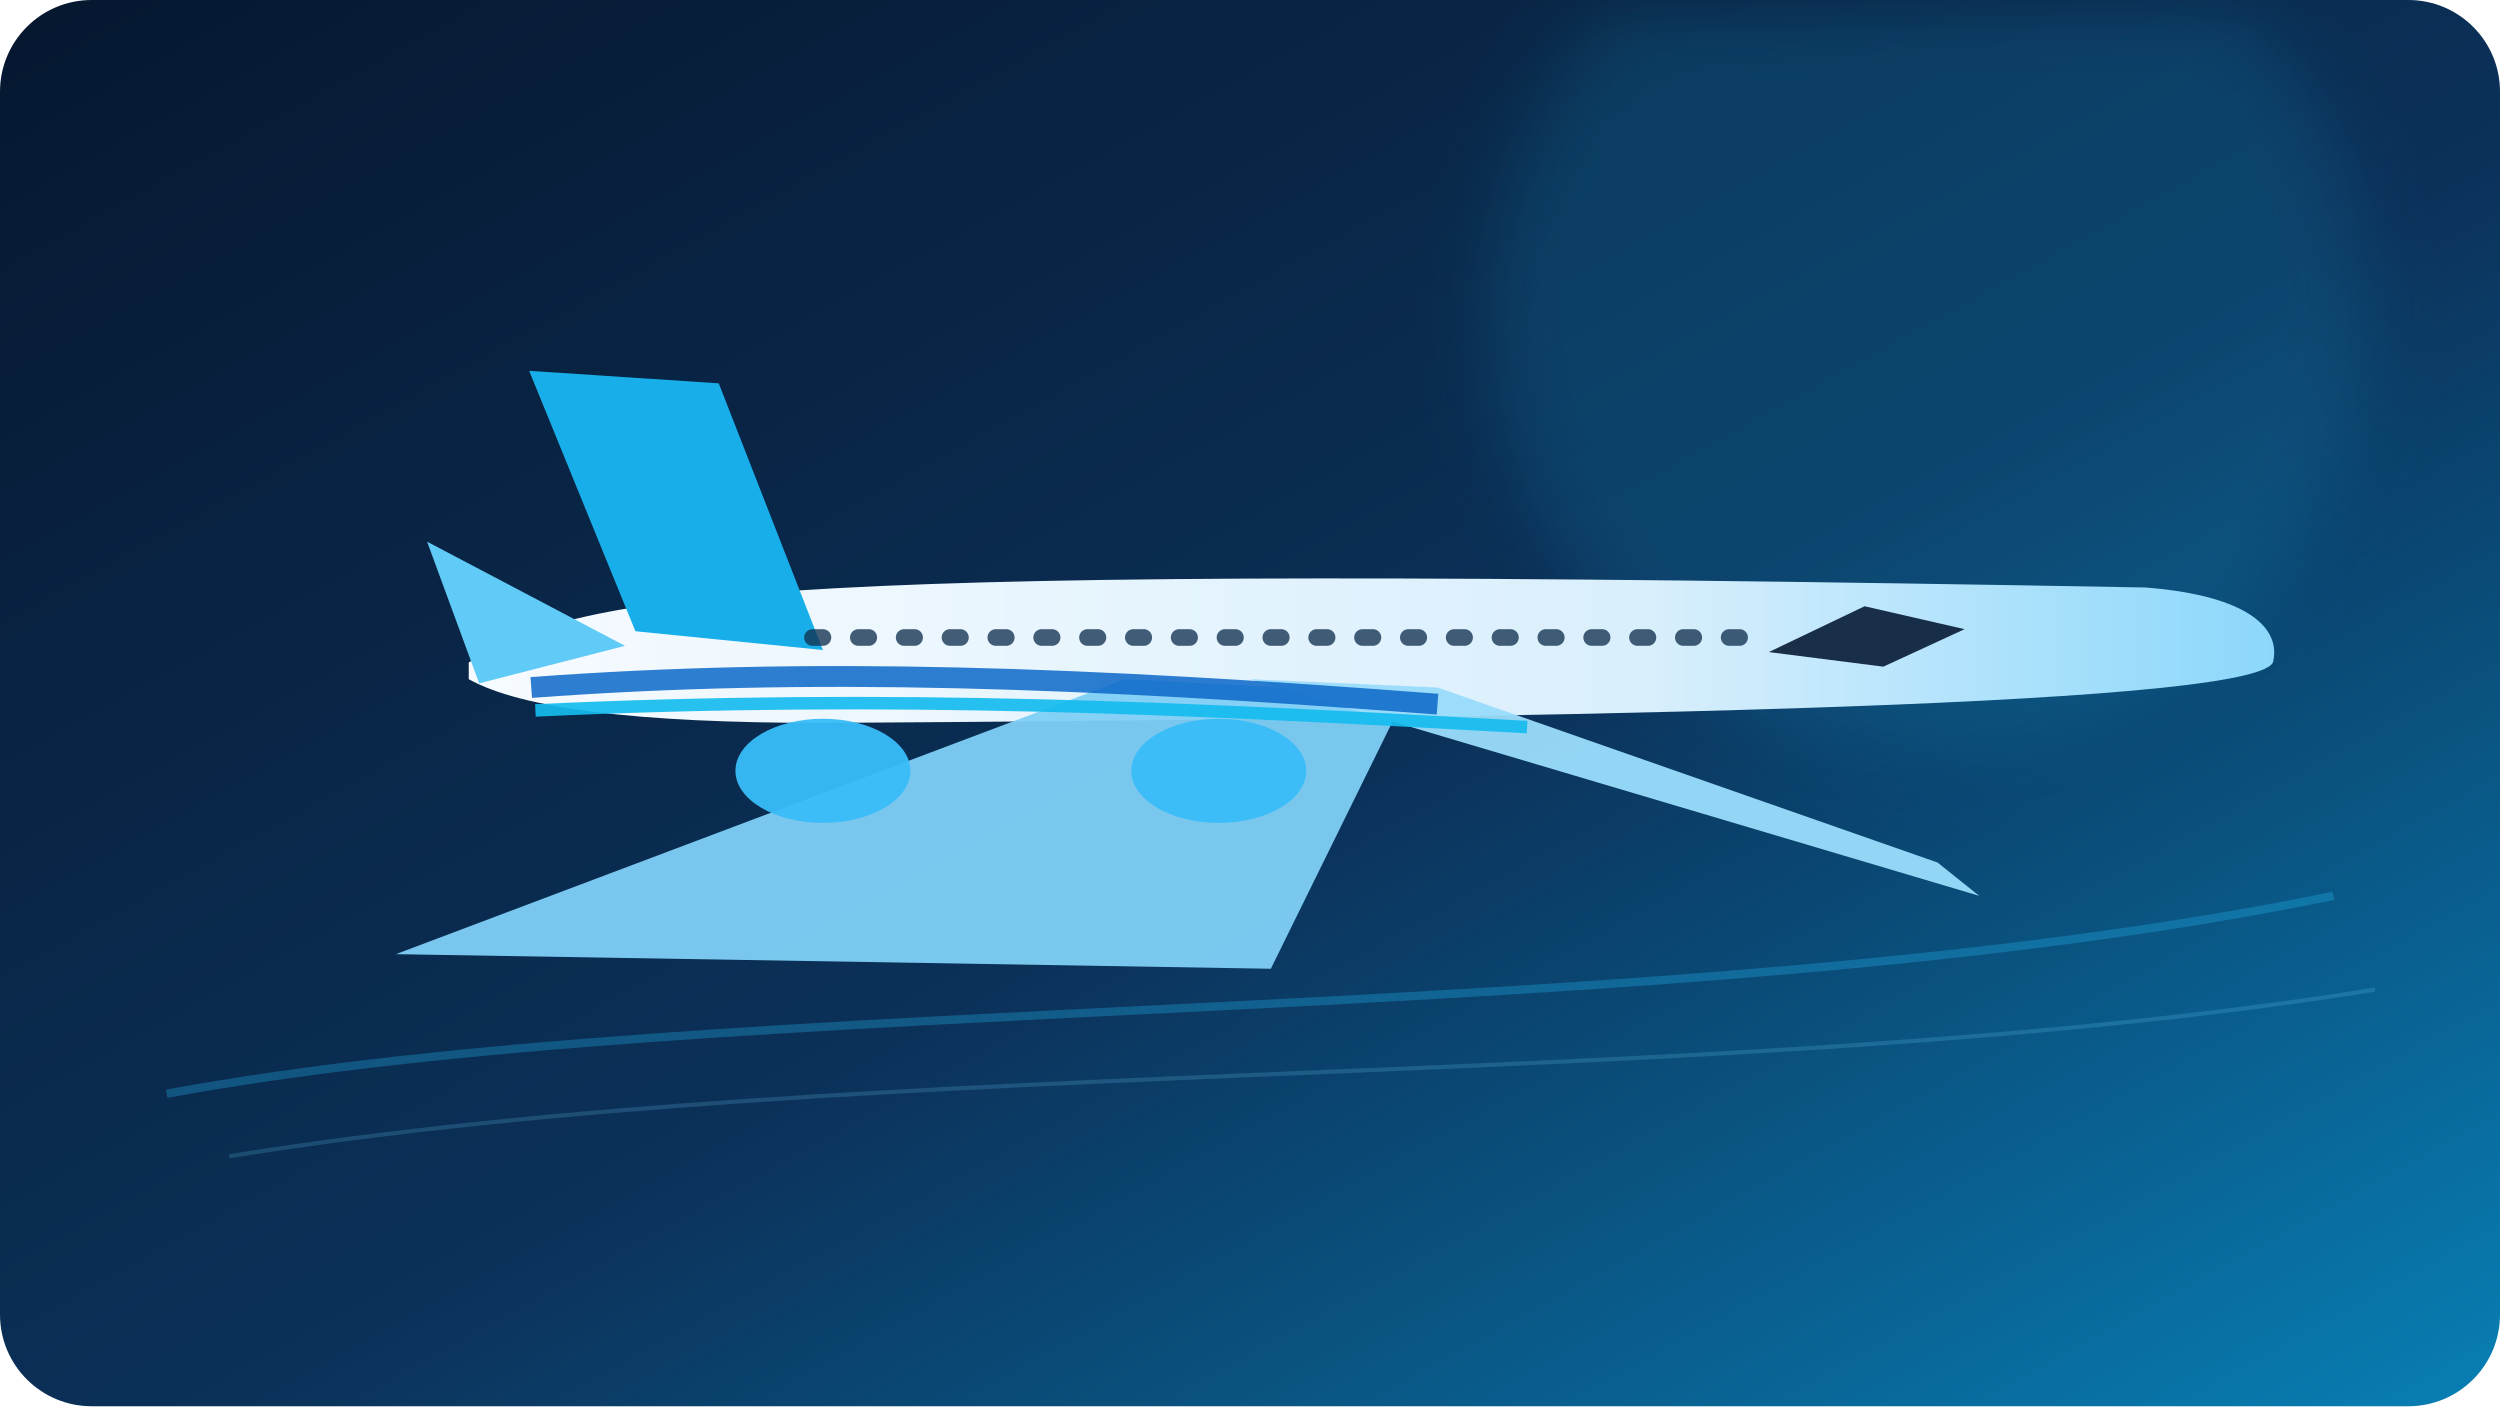
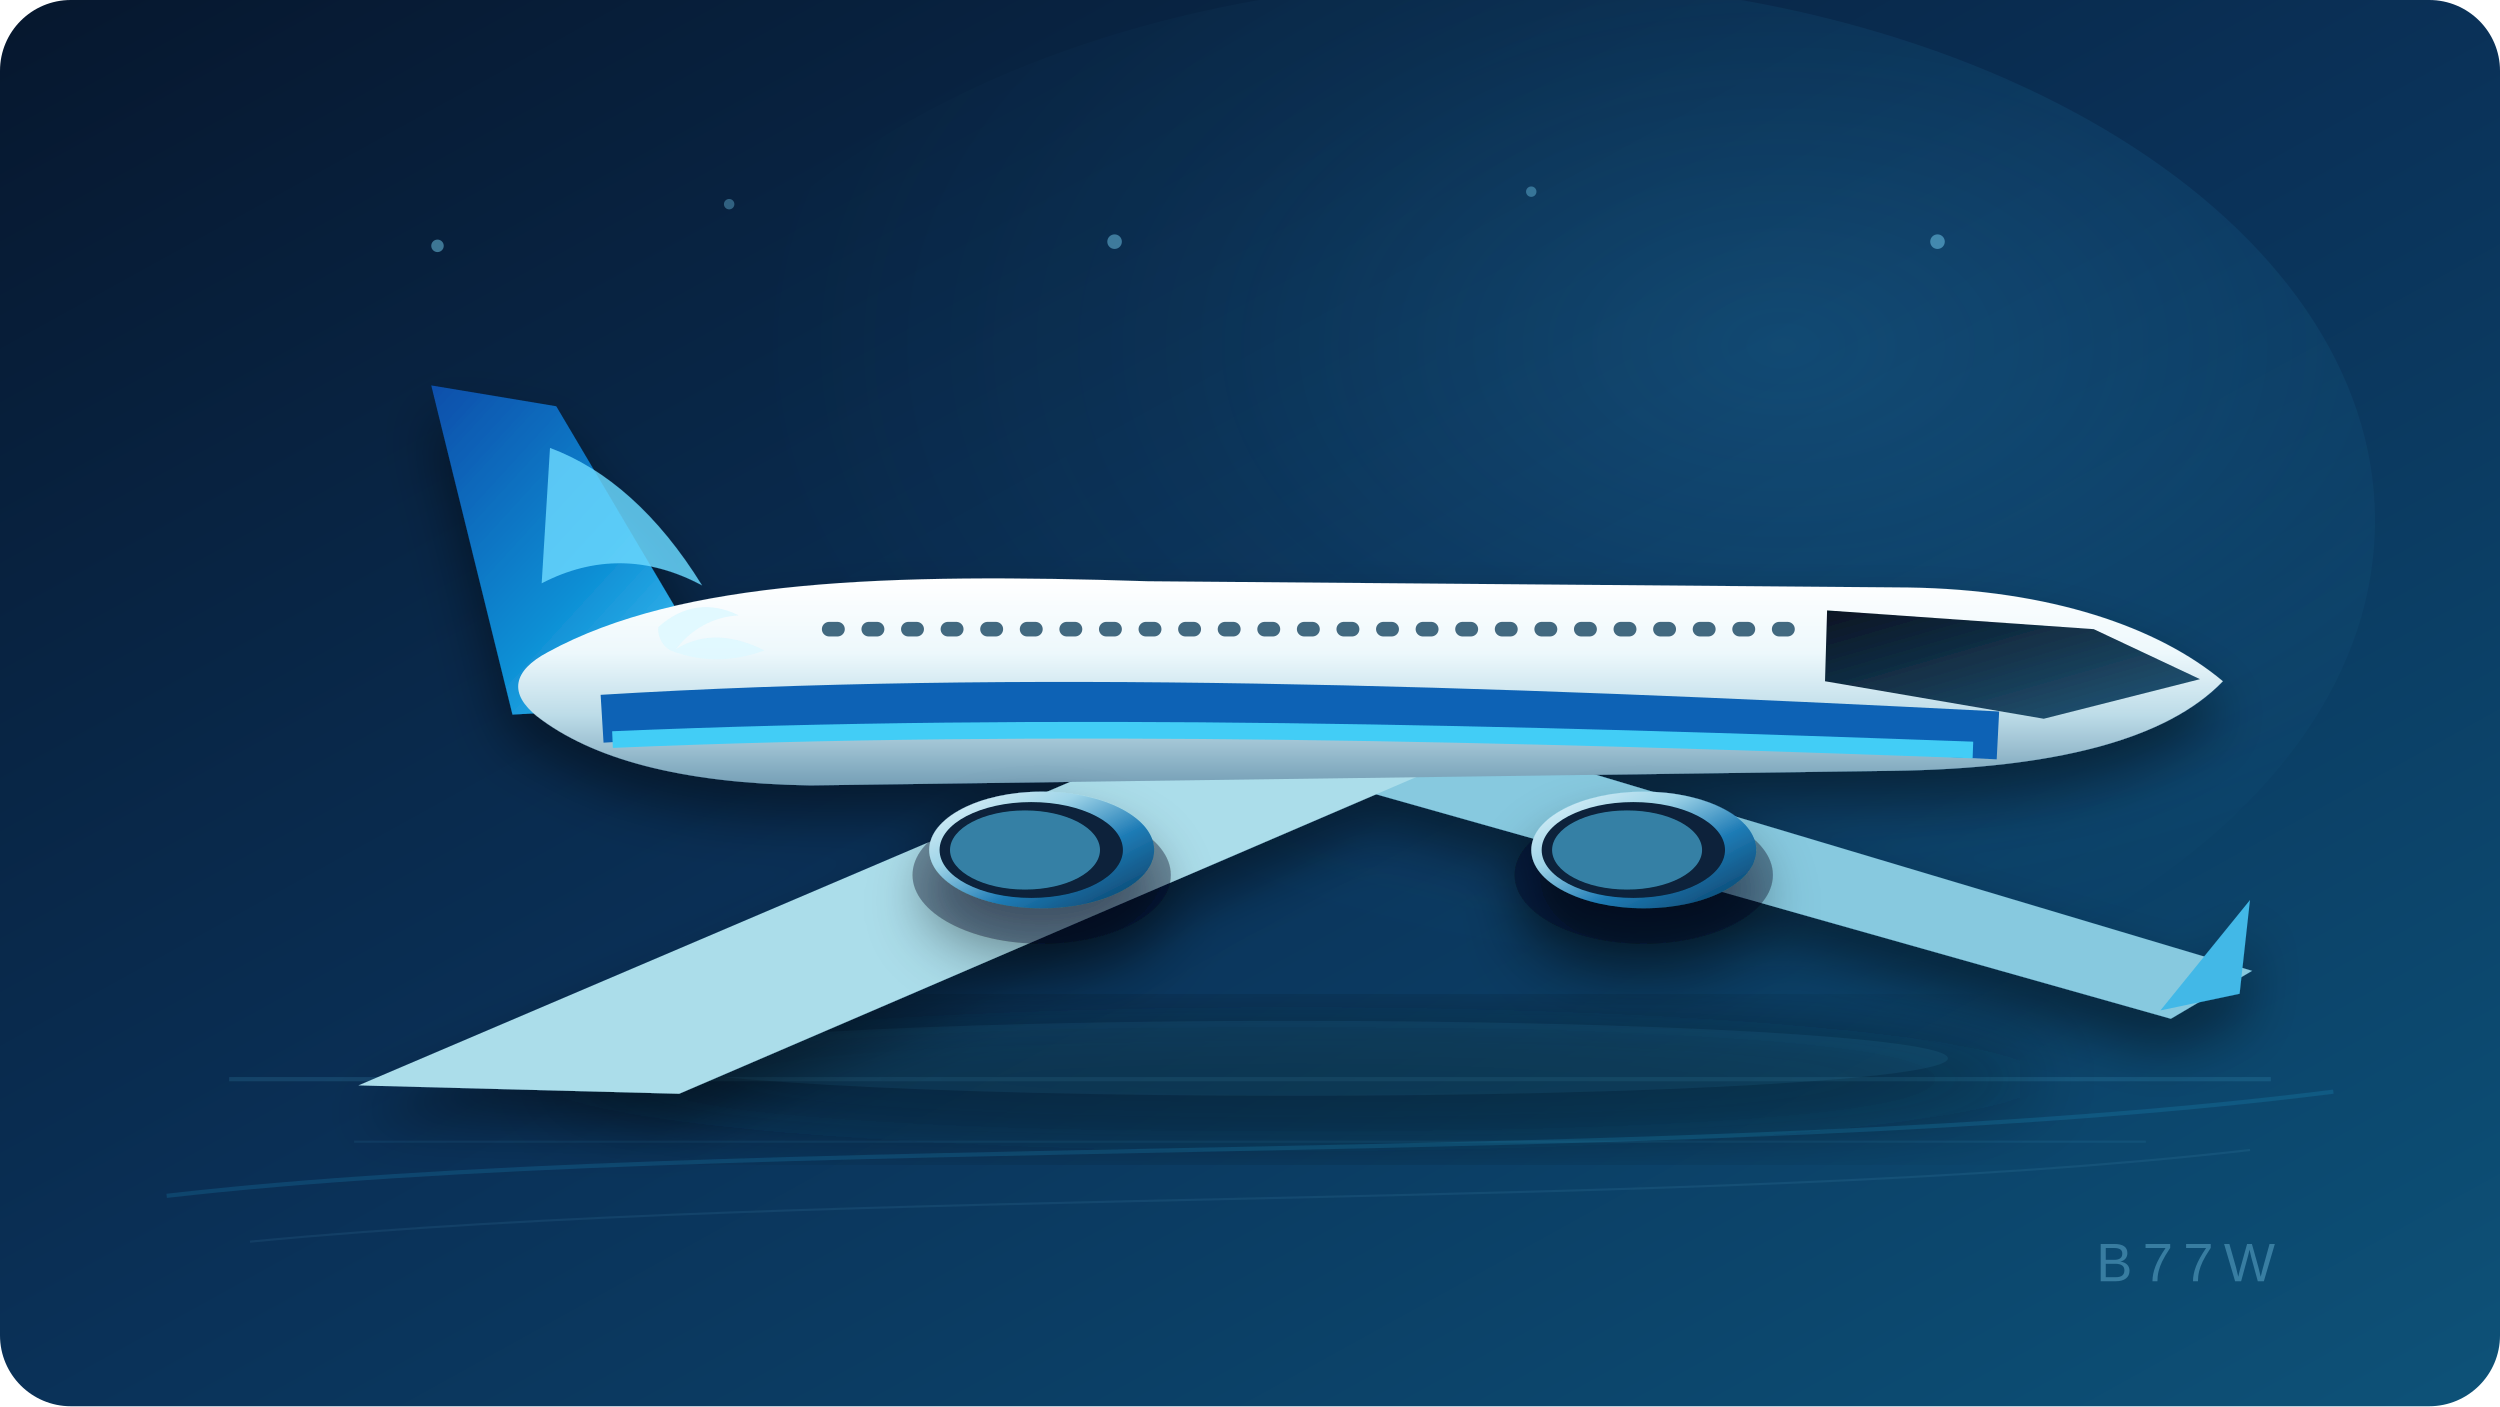
<svg xmlns="http://www.w3.org/2000/svg" width="1200" height="675" viewBox="0 0 1200 675">
  <defs>
-     <linearGradient id="bg" x1="0" x2="1" y1="0" y2="1">
-       <stop stop-color="#06172f" />
-       <stop offset=".55" stop-color="#0b3159" />
-       <stop offset="1" stop-color="#087fb4" />
+     <linearGradient id="bg" x1="0" y1="0" x2="1" y2="1">
+       <stop offset="0" stop-color="#06172e" />
+       <stop offset=".50" stop-color="#0a3158" />
+       <stop offset="1" stop-color="#0d5278" />
    </linearGradient>
-     <linearGradient id="body" x1="0" x2="1">
-       <stop stop-color="#f7fbff" />
-       <stop offset=".65" stop-color="#d9effc" />
-       <stop offset="1" stop-color="#8bd7fb" />
+     <radialGradient id="halo" cx=".66" cy=".34" r=".58">
+       <stop offset="0" stop-color="#39c8ff" stop-opacity=".17" />
+       <stop offset=".58" stop-color="#39c8ff" stop-opacity=".05" />
+       <stop offset="1" stop-color="#39c8ff" stop-opacity="0" />
+     </radialGradient>
+     <linearGradient id="fuse" x1="0" y1="0" x2="0" y2="1">
+       <stop offset="0" stop-color="#ffffff" />
+       <stop offset=".36" stop-color="#edf8fc" />
+       <stop offset=".66" stop-color="#bddce8" />
+       <stop offset="1" stop-color="#759fb6" />
    </linearGradient>
-     <filter id="glow">
+     <linearGradient id="blue" x1="0" y1="0" x2="1" y2="1">
+       <stop offset="0" stop-color="#0b4eaa" />
+       <stop offset=".55" stop-color="#0c8ed4" />
+       <stop offset="1" stop-color="#56d2ff" />
+     </linearGradient>
+     <linearGradient id="engine" x1="0" y1="0" x2="1" y2="1">
+       <stop offset="0" stop-color="#e9f7fc" />
+       <stop offset=".34" stop-color="#9ed4e8" />
+       <stop offset=".62" stop-color="#1f7cb6" />
+       <stop offset="1" stop-color="#06395f" />
+     </linearGradient>
+     <linearGradient id="glass" x1="0" y1="0" x2="1" y2="1">
+       <stop stop-color="#061423" />
+       <stop offset="1" stop-color="#255a7c" />
+     </linearGradient>
+     <filter id="shadow" x="-40%" y="-40%" width="180%" height="180%">
+       <feDropShadow dx="0" dy="15" stdDeviation="13" flood-color="#000811" flood-opacity=".44" />
+     </filter>
+     <filter id="blur">
      <feGaussianBlur stdDeviation="18" />
    </filter>
  </defs>
-   <rect width="1200" height="675" rx="44" fill="url(#bg)" />
-   <circle cx="925" cy="150" r="210" fill="#13bdf2" opacity=".14" filter="url(#glow)" />
-   <path d="M80 525 C350 475 805 495 1120 430" stroke="#23b8f1" stroke-width="4" opacity=".30" fill="none" />
-   <path d="M110 555 C420 505 830 525 1140 475" stroke="#73d7ff" stroke-width="2" opacity=".18" fill="none" />
-   <path d="M225 318 C280 283 370 270 1030 282 C1080 286 1095 302 1091 318 C1080 340 720 345 395 347 C305 347 250 340 225 326 Z" fill="url(#body)" />
-   <path d="M895 291 l48 11 -39 18 -55 -7z" fill="#071a34" opacity=".9" />
-   <path d="M540 326 L190 458 L610 465 L675 333 Z" fill="#7fcff6" opacity=".95" />
-   <path d="M600 326 L950 430 L930 414 L690 330 Z" fill="#99dcfb" opacity=".95" />
-   <path d="M305 303 L254 178 L345 184 L395 312 Z" fill="#18aee9" />
-   <path d="M300 310 L205 260 L230 328 Z" fill="#61cbf7" />
-   <ellipse cx="395" cy="370" rx="42" ry="25" fill="#39bdf8" opacity=".95" />
-   <ellipse cx="585" cy="370" rx="42" ry="25" fill="#39bdf8" opacity=".95" />
-   <path d="M390 306 H845" stroke="#123150" stroke-width="8" stroke-linecap="round" stroke-dasharray="5 17" opacity=".78" />
-   <path d="M255 330 C390 320 520 325 690 338" stroke="#0a67c8" stroke-width="10" opacity=".85" fill="none" />
-   <path d="M257 341 C430 333 570 340 733 349" stroke="#16bcef" stroke-width="6" opacity=".92" fill="none" />
+   <rect width="1200" height="675" rx="34" fill="url(#bg)" />
+   <ellipse cx="720" cy="250" rx="420" ry="260" fill="url(#halo)" />
+   <circle cx="210" cy="118" r="3" fill="#7fddff" opacity=".45" />
+   <circle cx="350" cy="98" r="2.5" fill="#7fddff" opacity=".34" />
+   <circle cx="535" cy="116" r="3.5" fill="#7fddff" opacity=".44" />
+   <circle cx="735" cy="92" r="2.5" fill="#7fddff" opacity=".36" />
+   <circle cx="930" cy="116" r="3.5" fill="#7fddff" opacity=".46" />
+   <path d="M110 518 H1090" stroke="#5dd0fb" stroke-width="2" opacity=".13" />
+   <path d="M170 548 H1030" stroke="#5dd0fb" stroke-width="1" opacity=".08" />
+   <ellipse cx="620" cy="518" rx="360" ry="34" fill="#000711" opacity=".34" filter="url(#blur)" />
+   <ellipse cx="620" cy="508" rx="315" ry="18" fill="#52cdfb" opacity=".075" />
+   <g filter="url(#shadow)">
+     <path d="M246 343 L207 185 L267 195 L351 337 Z" fill="url(#blue)" />
+     <path d="M264 215 C291 225 316 247 337 281 C311 267 285 267 260 280 Z" fill="#6bd9ff" opacity=".82" />
+     <path d="M564 354 L1042 489 L1081 466 L676 345 Z" fill="#87c9df" />
+     <path d="M1037 485 l43 -53 l-5 45 z" fill="#42b8e7" />
+     <path d="M566 353 L172 521 L326 525 L710 360 Z" fill="#abddea" />
+     <path d="M263 313 C327 278 427 275 551 279 L916 282 C984 283 1036 301 1067 327 C1040 355 986 369 908 370 L389 377 C326 376 284 364 258 344 C244 333 246 322 263 313 Z" fill="url(#fuse)" />
+     <path d="M289 345 C486 333 705 340 959 353" fill="none" stroke="#0b62b5" stroke-width="23" />
+     <path d="M294 355 C504 346 728 352 947 360" fill="none" stroke="#42cdf6" stroke-width="8" />
+     <path d="M877 293 L1005 302 L1056 326 L981 345 L876 327 Z" fill="url(#glass)" />
+     <path d="M398 302 H861" stroke="#0c3b58" stroke-width="7" stroke-linecap="round" stroke-dasharray="4 15" opacity=".76" />
+     <g transform="translate(316 301) scale(.56)">
+       <path d="M0 0 C21 -19 45 -22 69 -10 C47 -9 28 2 15 19 C39 4 65 7 91 20 C61 31 35 29 13 21 C4 18 -1 8 0 0 Z" fill="#dff8ff" opacity=".92" />
+     </g>
+     <g filter="url(#shadow)">
+       <ellipse cx="500" cy="420" rx="62" ry="33" fill="#020a14" opacity=".36" />
+       <ellipse cx="500" cy="408" rx="54" ry="28" fill="url(#engine)" />
+       <ellipse cx="495" cy="408" rx="44" ry="23" fill="#08223a" />
+       <ellipse cx="492" cy="408" rx="36" ry="19" fill="#5bcfff" opacity=".54" />
+     </g>
+     <g filter="url(#shadow)">
+       <ellipse cx="789" cy="420" rx="62" ry="33" fill="#020a14" opacity=".36" />
+       <ellipse cx="789" cy="408" rx="54" ry="28" fill="url(#engine)" />
+       <ellipse cx="784" cy="408" rx="44" ry="23" fill="#08223a" />
+       <ellipse cx="781" cy="408" rx="36" ry="19" fill="#5bcfff" opacity=".54" />
+     </g>
+   </g>
+   <path d="M80 574 C350 543 820 562 1120 524" fill="none" stroke="#24b9ef" stroke-width="2" opacity=".16" />
+   <path d="M120 596 C400 569 820 582 1080 552" fill="none" stroke="#7cddff" stroke-width="1" opacity=".08" />
+   <text x="1092" y="615" text-anchor="end" fill="#8edfff" opacity=".34" font-family="Arial,sans-serif" font-size="26" letter-spacing="5">B77W</text>
</svg>
